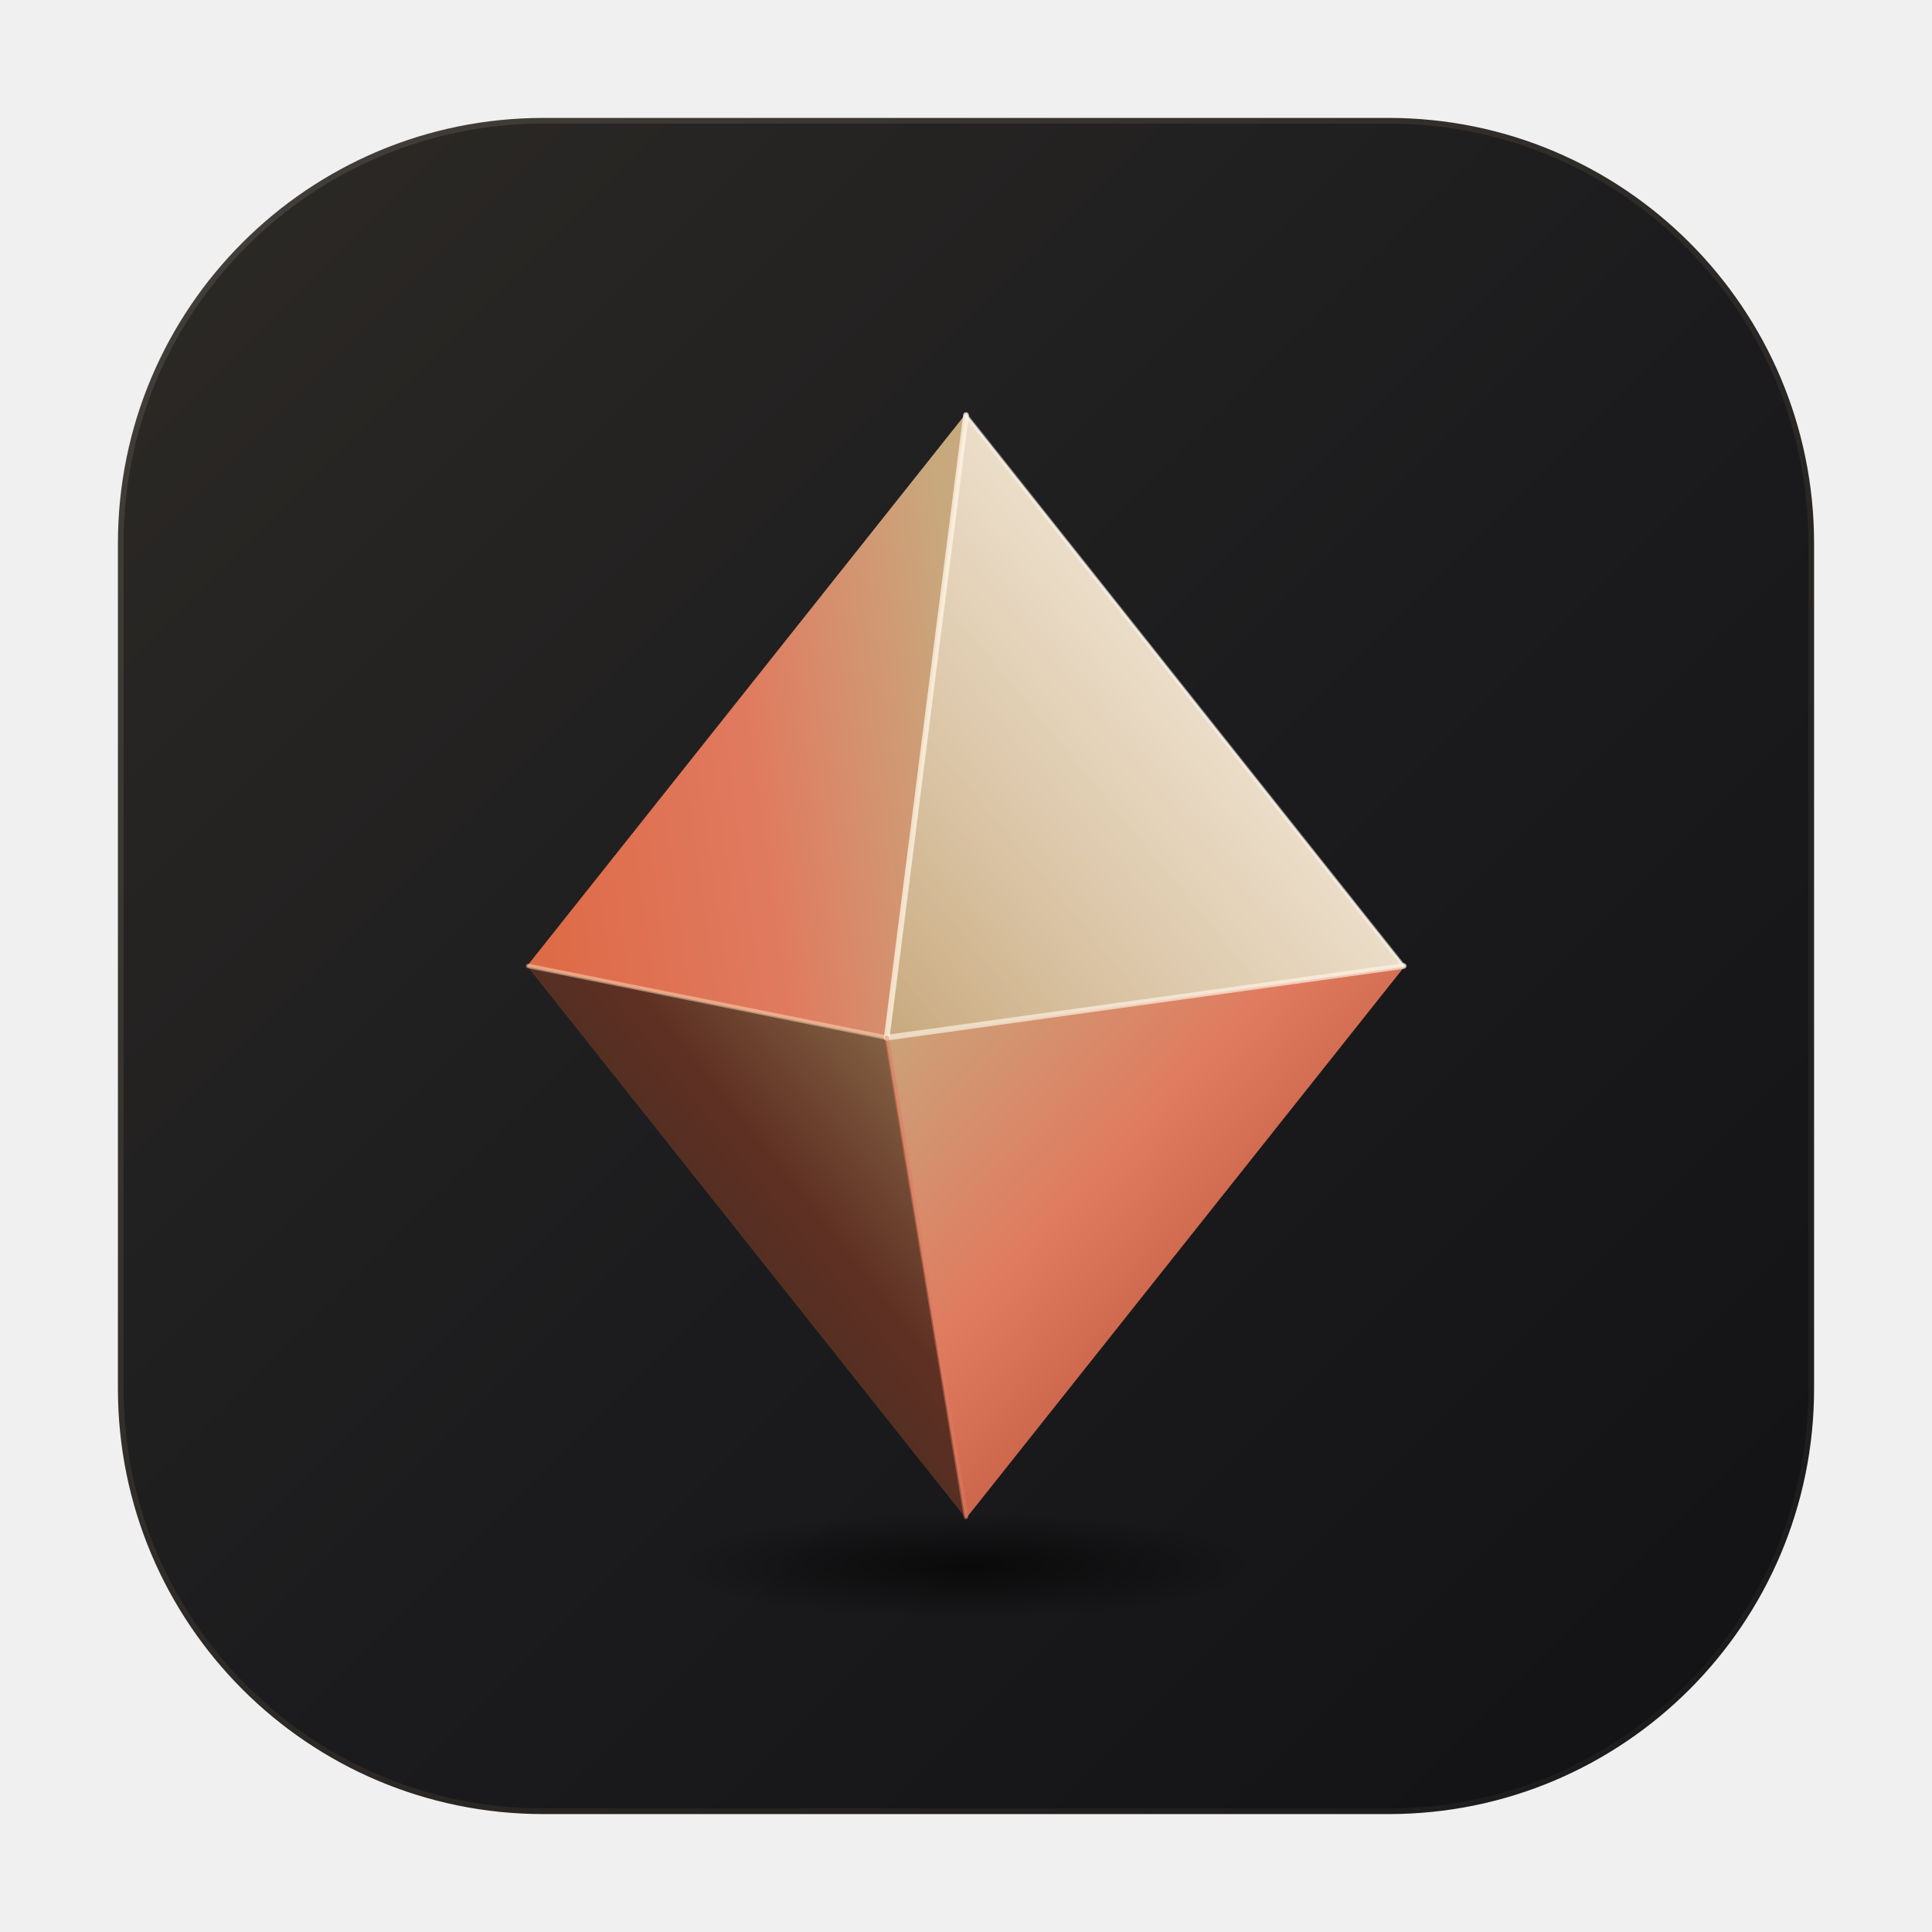
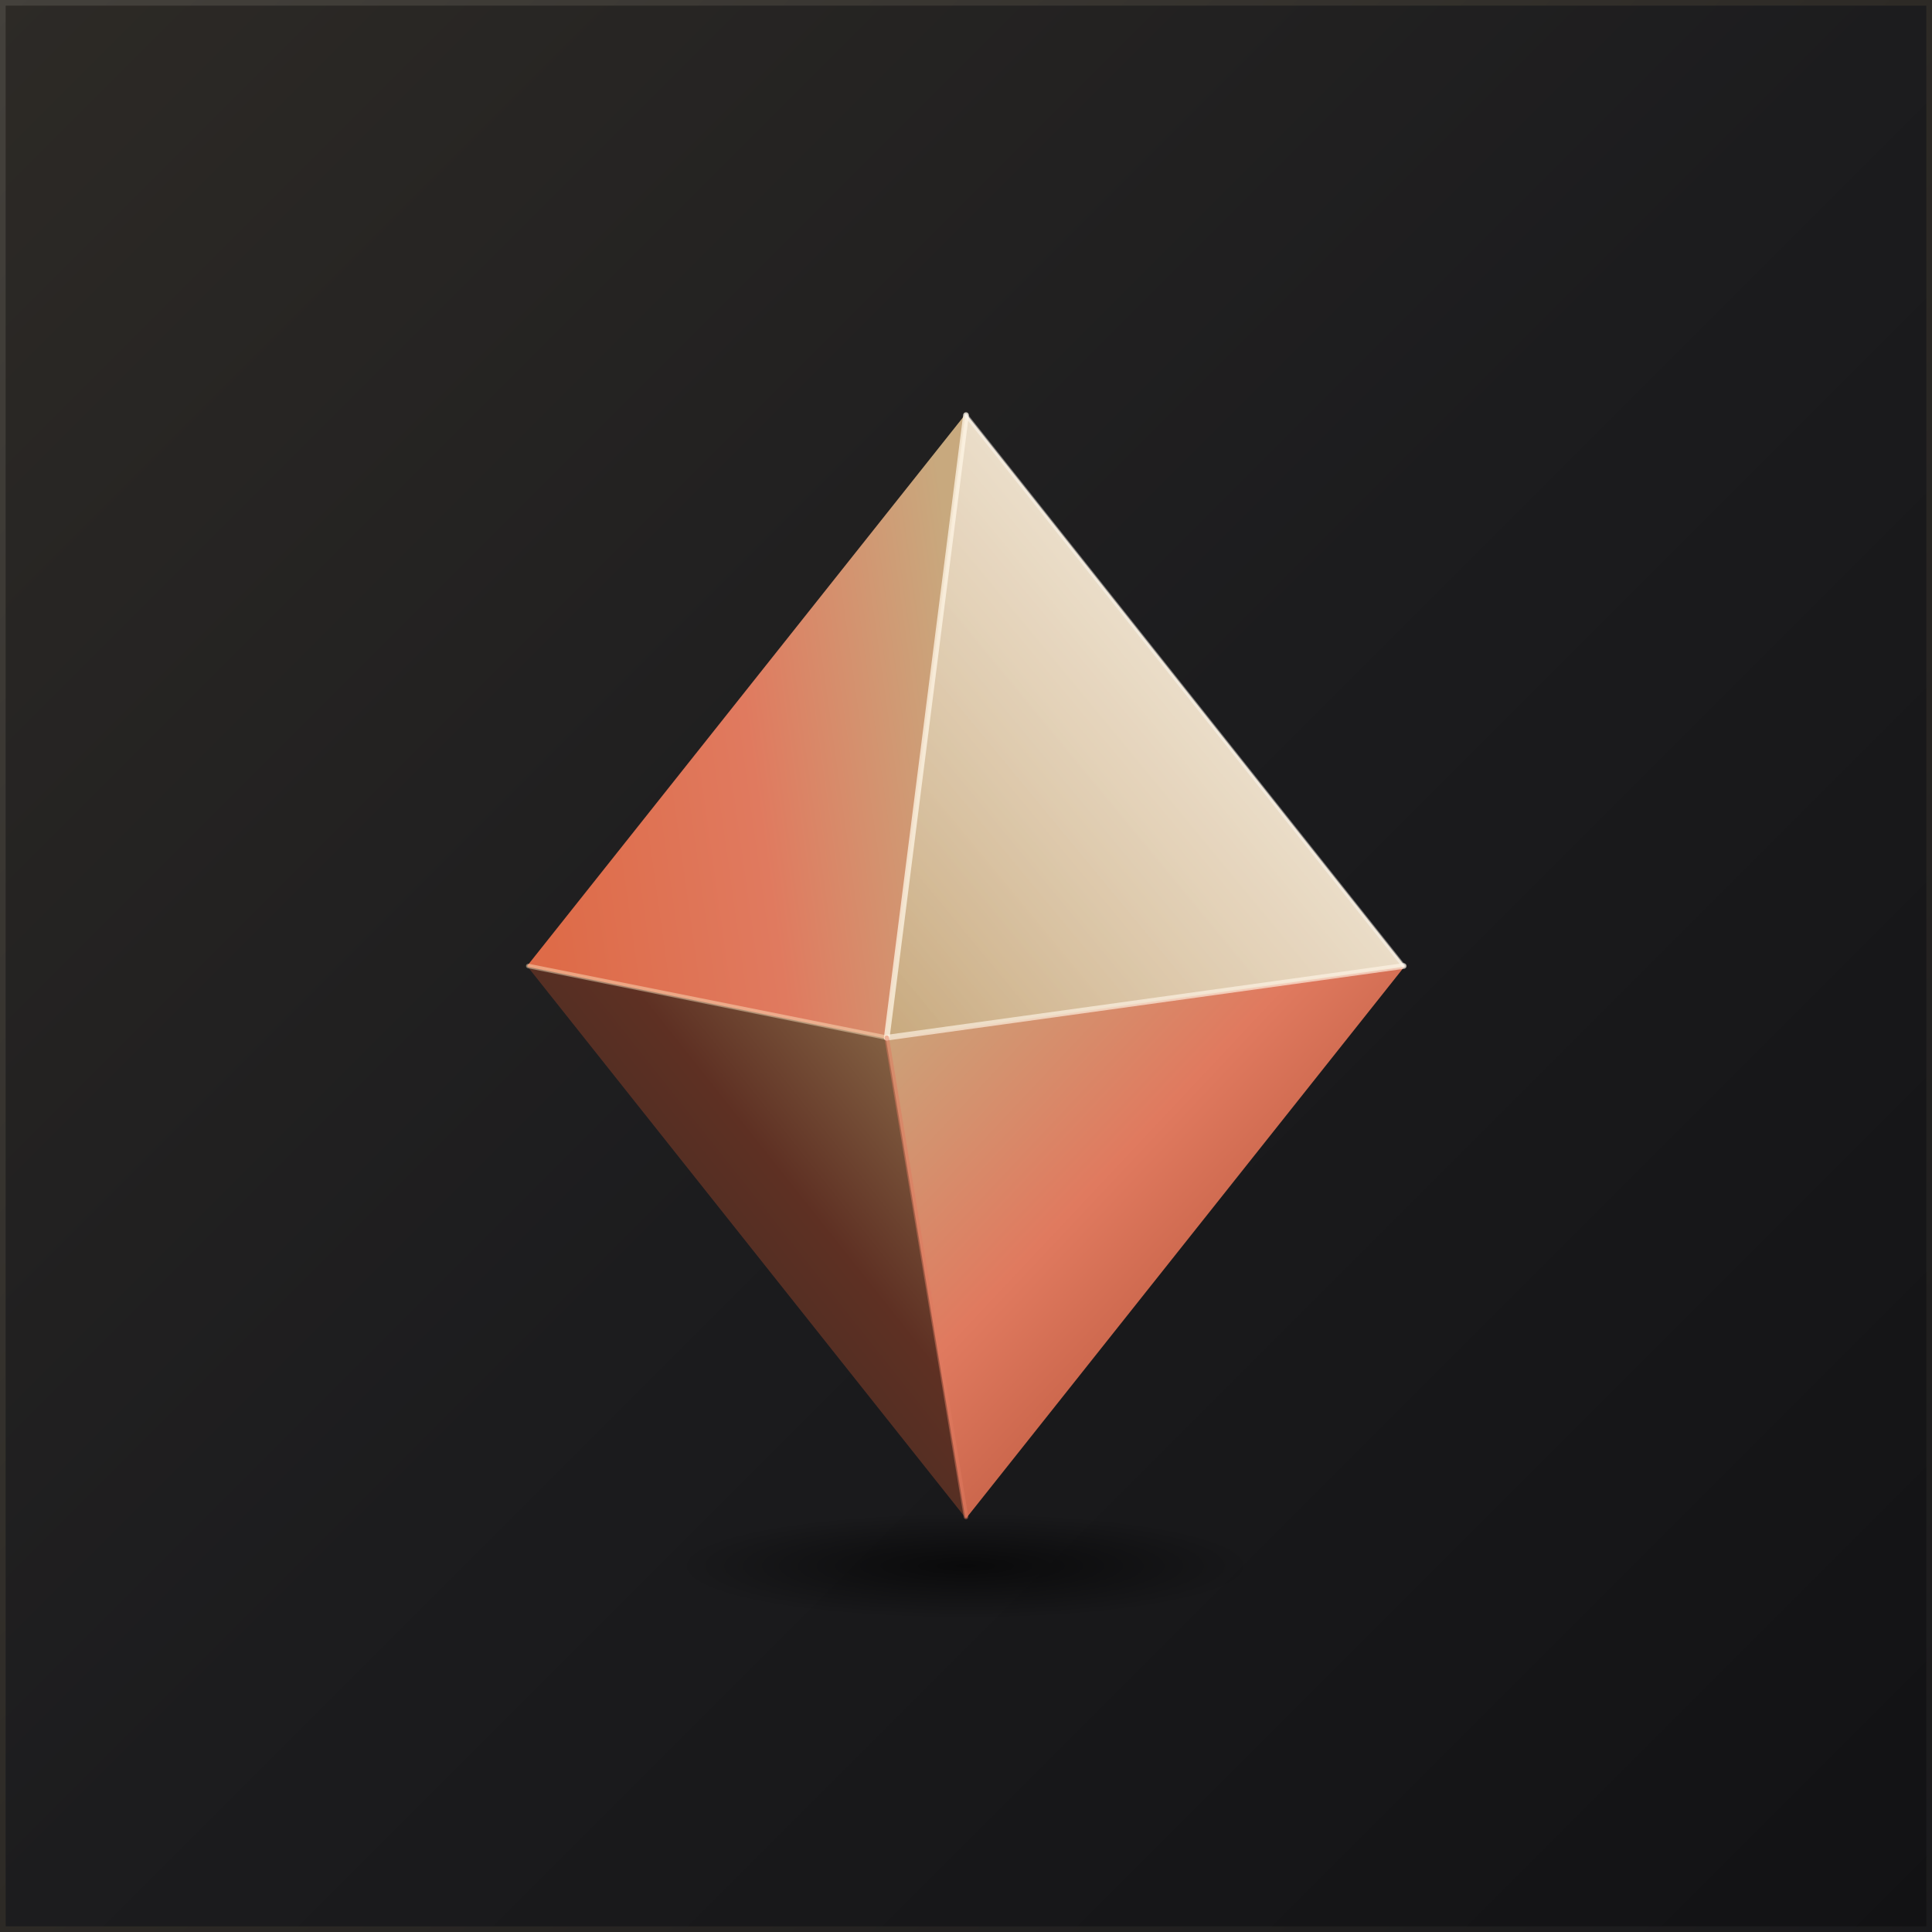
<svg xmlns="http://www.w3.org/2000/svg" viewBox="0 0 512 512" width="100%" height="100%">
  <defs>
    <linearGradient id="charcoal-bg" x1="0%" y1="0%" x2="100%" y2="100%">
      <stop offset="0%" stop-color="#2D2A26" />
      <stop offset="50%" stop-color="#1C1C1E" />
      <stop offset="100%" stop-color="#121214" />
    </linearGradient>
    <linearGradient id="border-gradient" x1="0%" y1="0%" x2="100%" y2="100%">
      <stop offset="0%" stop-color="#44413C" />
      <stop offset="50%" stop-color="#2D2A26" />
      <stop offset="100%" stop-color="#1A1A1C" />
    </linearGradient>
    <linearGradient id="facet-tr" x1="0%" y1="100%" x2="100%" y2="0%">
      <stop offset="0%" stop-color="#C8A97E" />
      <stop offset="60%" stop-color="#E5D3B8" />
      <stop offset="100%" stop-color="#FFF5E6" />
    </linearGradient>
    <linearGradient id="facet-tl" x1="0%" y1="60%" x2="100%" y2="40%">
      <stop offset="0%" stop-color="#DE6B48" />
      <stop offset="50%" stop-color="#E07A5F" />
      <stop offset="100%" stop-color="#C8A97E" />
    </linearGradient>
    <linearGradient id="facet-br" x1="0%" y1="0%" x2="100%" y2="100%">
      <stop offset="0%" stop-color="#C8A97E" />
      <stop offset="40%" stop-color="#E07A5F" />
      <stop offset="100%" stop-color="#9C3A21" />
    </linearGradient>
    <linearGradient id="facet-bl" x1="100%" y1="0%" x2="0%" y2="100%">
      <stop offset="0%" stop-color="#9A7E56" />
      <stop offset="40%" stop-color="#5E3023" />
      <stop offset="100%" stop-color="#2D2A26" />
    </linearGradient>
    <linearGradient id="white-reflection" x1="100%" y1="0%" x2="0%" y2="100%">
      <stop offset="0%" stop-color="#FFFFFF" stop-opacity="0.45" />
      <stop offset="100%" stop-color="#FFFFFF" stop-opacity="0.0" />
    </linearGradient>
    <radialGradient id="prism-shadow" cx="50%" cy="50%" r="50%">
      <stop offset="0%" stop-color="#000000" stop-opacity="0.6" />
      <stop offset="100%" stop-color="#000000" stop-opacity="0.0" />
    </radialGradient>
  </defs>
-   <rect x="32" y="32" width="448" height="448" rx="112" fill="url(#charcoal-bg)" stroke="url(#border-gradient)" stroke-width="1.5" />
+   <rect x="0.75" y="0.75" width="510.5" height="510.5" fill="url(#charcoal-bg)" stroke="url(#border-gradient)" stroke-width="1.5" />
  <ellipse cx="256" cy="415" rx="76" ry="14" fill="url(#prism-shadow)" />
  <g id="prism-body">
    <polygon points="256,402 140,256 235,275" fill="url(#facet-bl)" stroke="url(#facet-bl)" stroke-width="0.5" stroke-linejoin="round" />
    <polygon points="256,402 372,256 235,275" fill="url(#facet-br)" stroke="url(#facet-br)" stroke-width="0.5" stroke-linejoin="round" />
    <polygon points="256,110 140,256 235,275" fill="url(#facet-tl)" stroke="url(#facet-tl)" stroke-width="0.5" stroke-linejoin="round" />
    <polygon points="256,110 372,256 235,275" fill="url(#facet-tr)" stroke="url(#facet-tr)" stroke-width="0.5" stroke-linejoin="round" />
    <polygon points="256,110 372,256 235,275" fill="url(#white-reflection)" pointer-events="none" />
    <line x1="235" y1="275" x2="256" y2="110" stroke="#FFF5E6" stroke-width="1.5" stroke-linecap="round" opacity="0.75" />
    <line x1="235" y1="275" x2="372" y2="256" stroke="#FFF5E6" stroke-width="1.5" stroke-linecap="round" opacity="0.65" />
    <line x1="235" y1="275" x2="140" y2="256" stroke="#FFE9C4" stroke-width="1.2" stroke-linecap="round" opacity="0.45" />
    <line x1="235" y1="275" x2="256" y2="402" stroke="#E07A5F" stroke-width="1.2" stroke-linecap="round" opacity="0.5" />
    <line x1="256" y1="110" x2="372" y2="256" stroke="#FFFFFF" stroke-width="1" stroke-linecap="round" opacity="0.4" />
  </g>
</svg>
